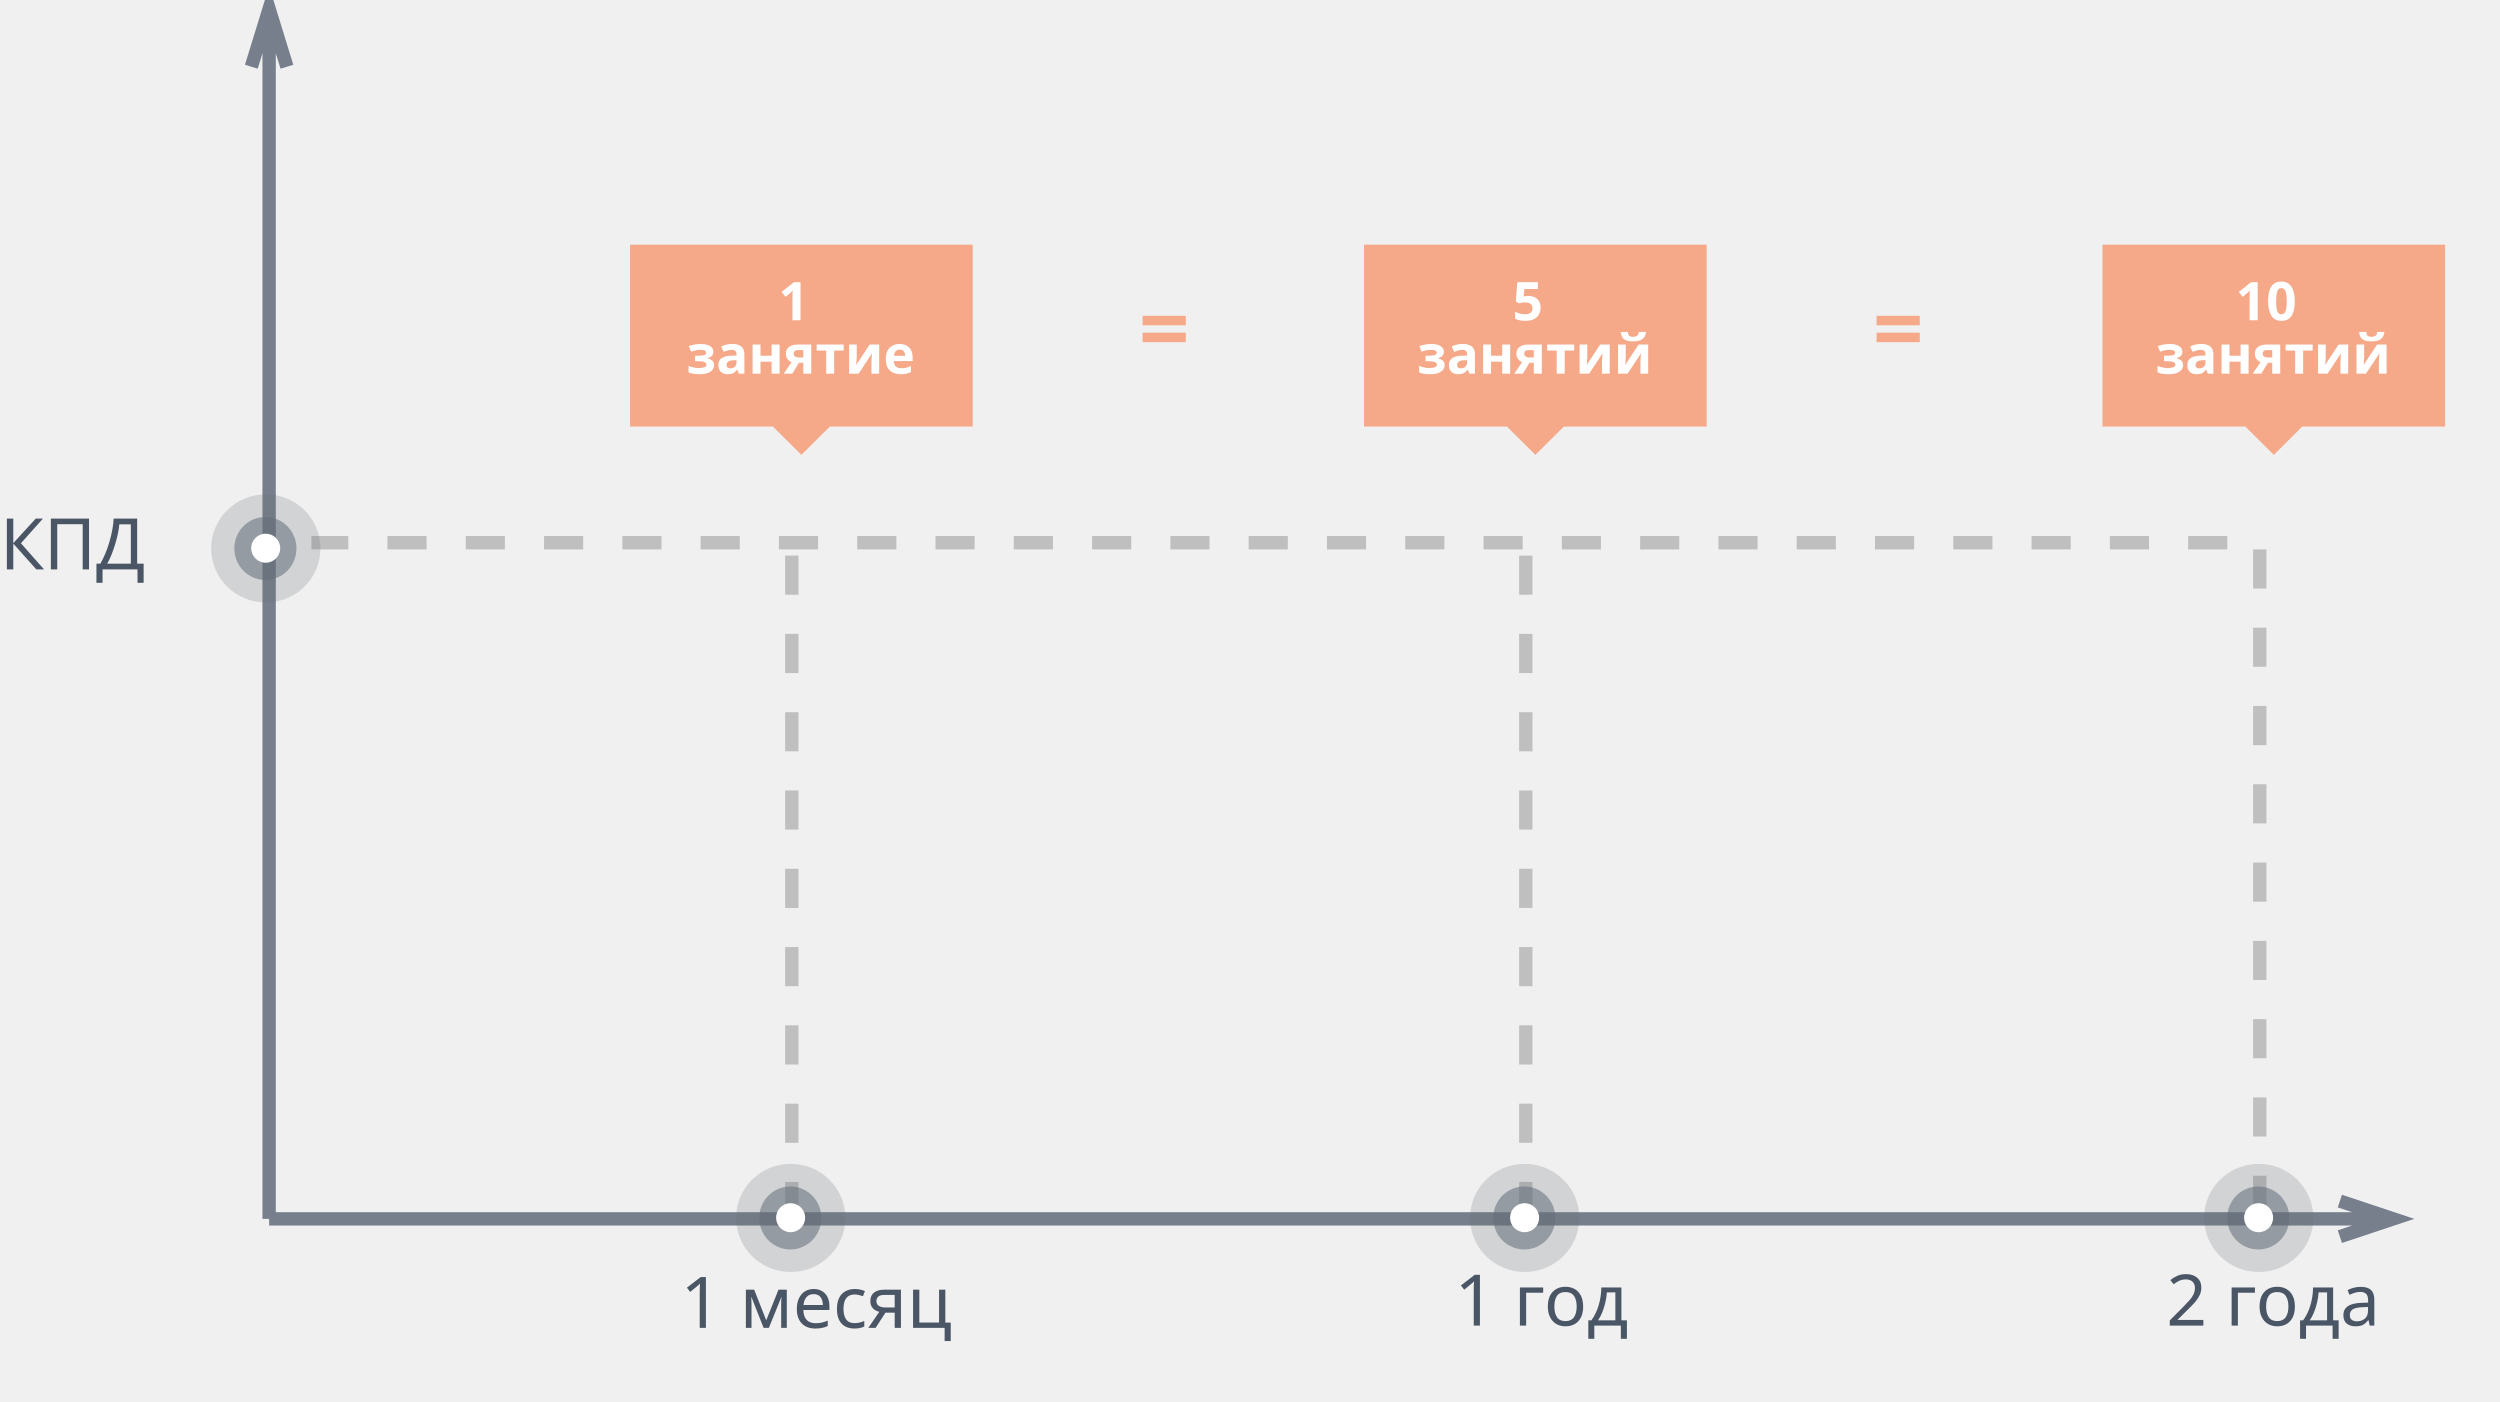
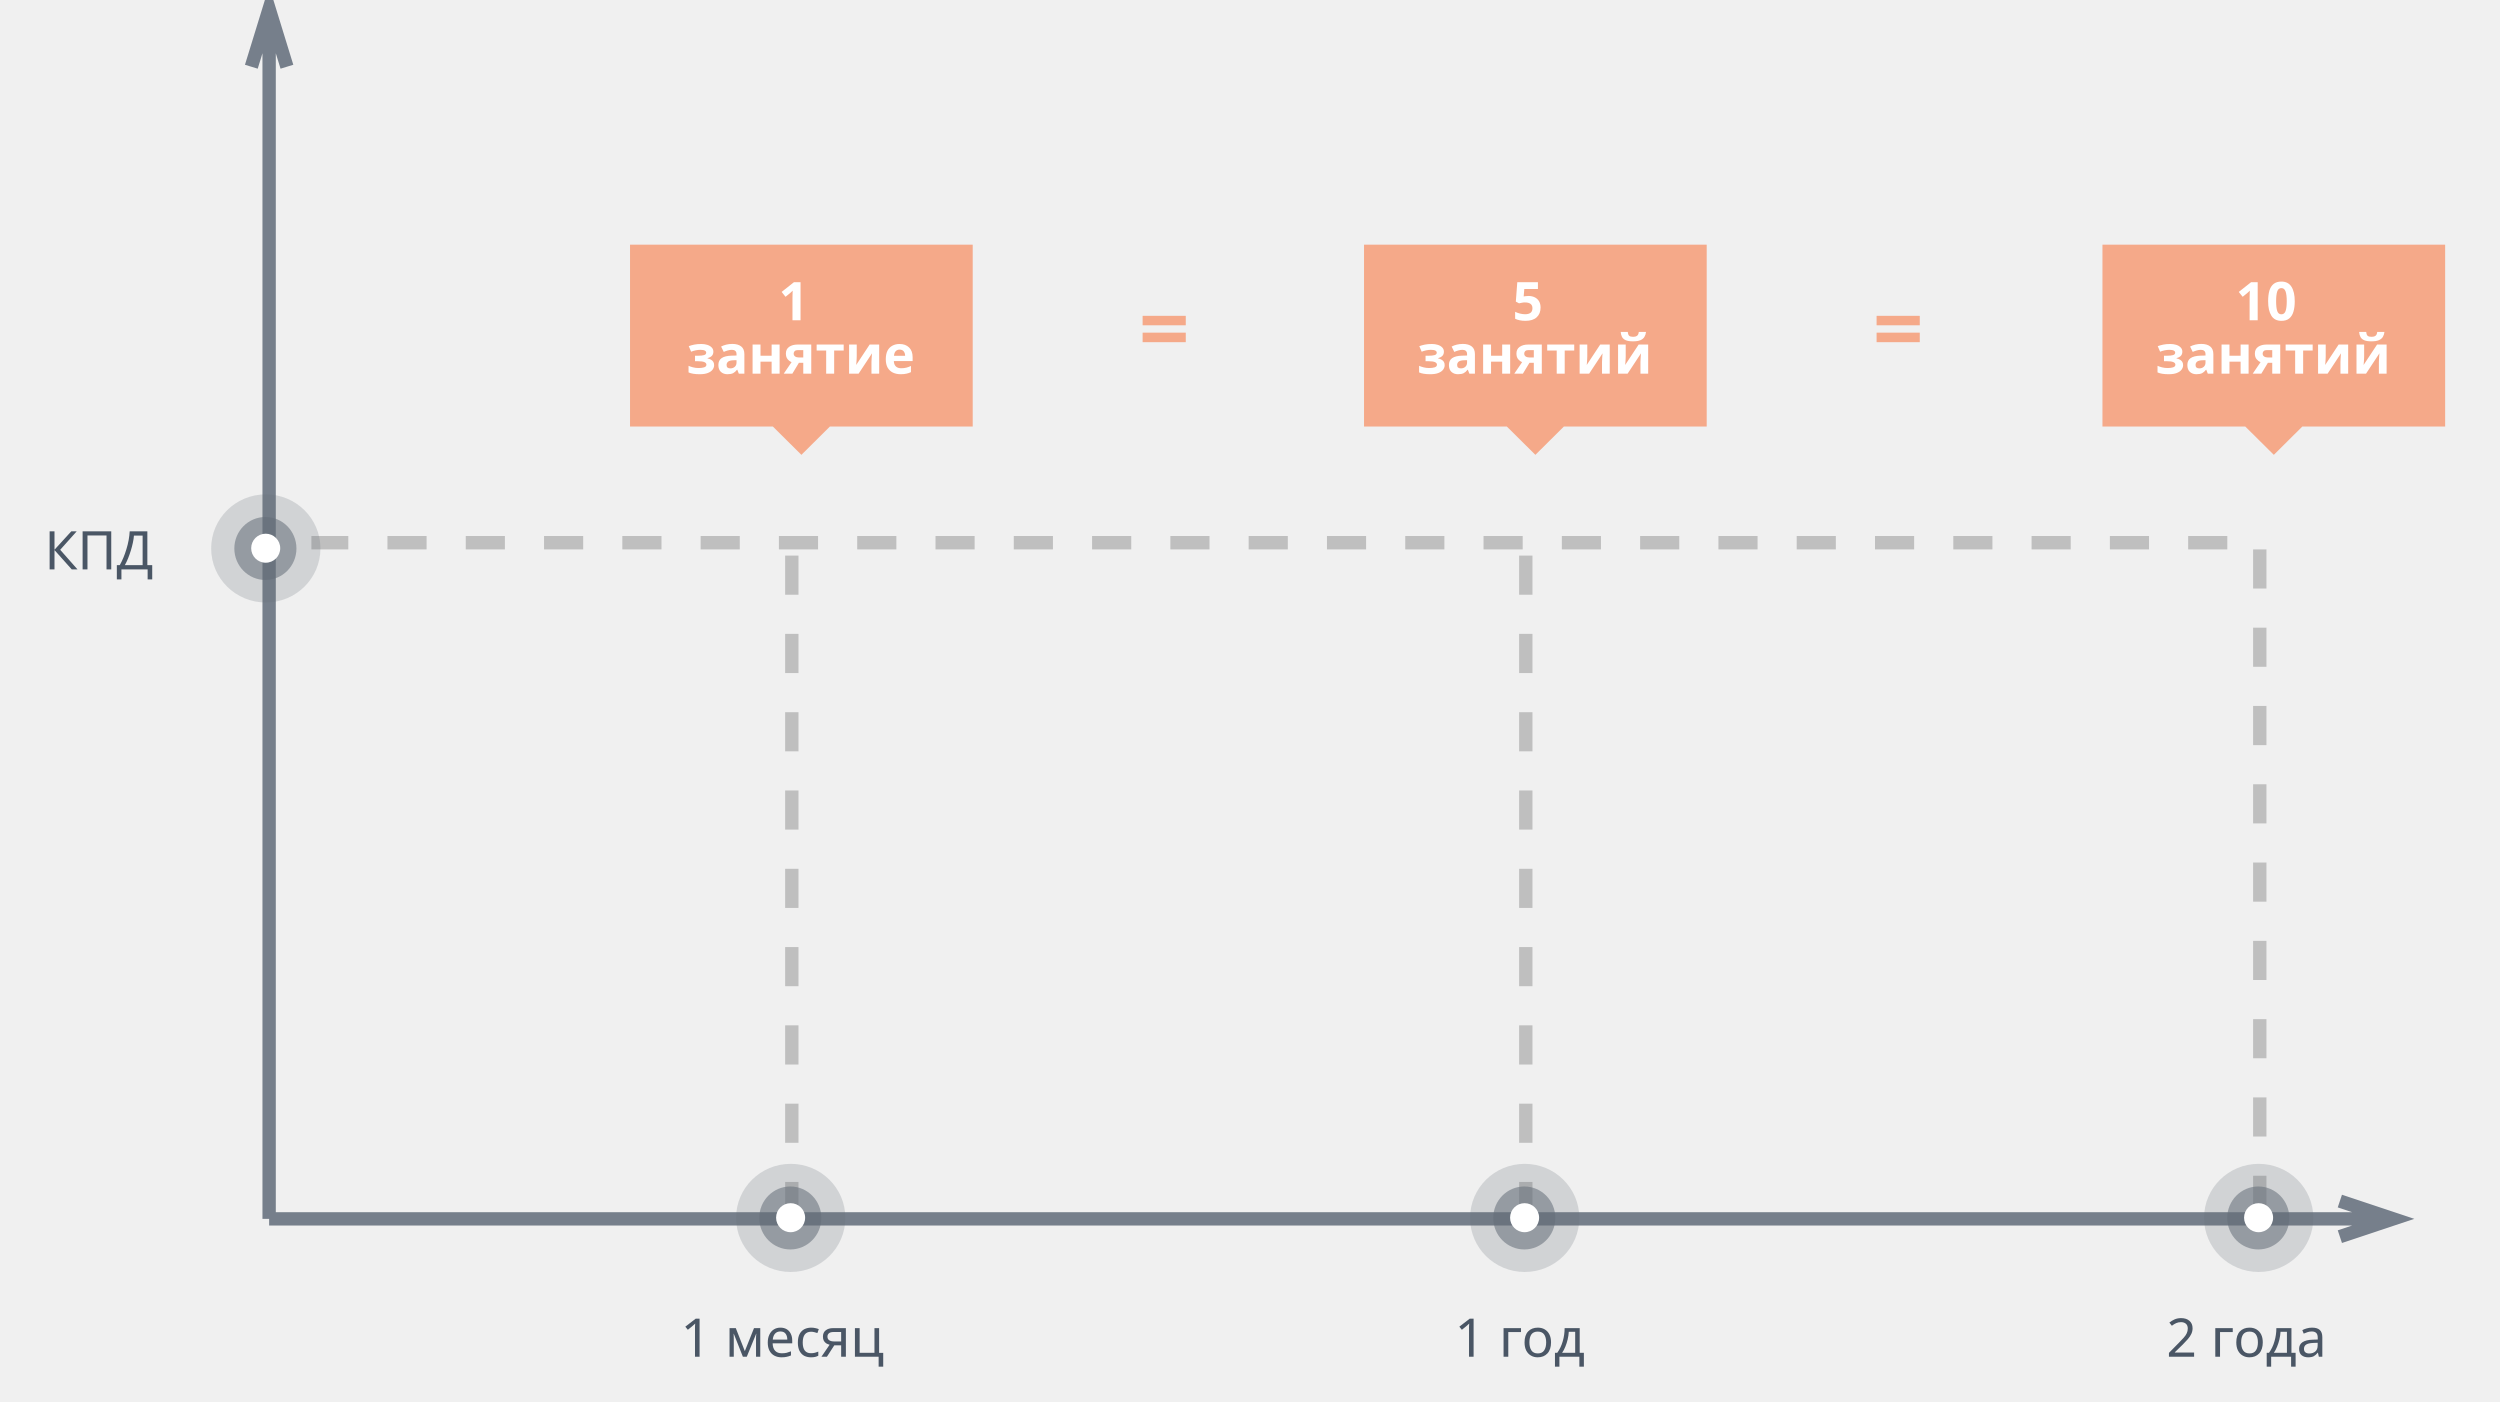
<svg xmlns="http://www.w3.org/2000/svg" xmlns:xlink="http://www.w3.org/1999/xlink" viewBox="0 0 562 315" width="95%">
  <defs>
    <symbol id="marker" viewBox="0 0 556 531">
      <path fill="#656e79" fill-opacity=".22" stroke="none" stroke-width="0" stroke-dasharray="none" stroke-linejoin="round" stroke-linecap="butt" stroke-dashoffset="" fill-rule="nonzero" opacity="1" marker-start="" marker-mid="" marker-end="" d="M517.632,257.128 C517.632,246.837 526.057,238.5 536.457,238.5 C546.857,238.5 555.281,246.837 555.281,257.128 C555.281,267.42 546.857,275.756 536.457,275.756 C526.057,275.756 517.632,267.42 517.632,257.128 z" id="svg_6" />
      <path fill="#656e79" fill-opacity=".55" stroke="none" stroke-width="0" stroke-dasharray="none" stroke-linejoin="round" stroke-linecap="butt" stroke-dashoffset="" fill-rule="nonzero" opacity="1" marker-start="" marker-mid="" marker-end="" d="M525.613,257.145 C525.613,251.15 530.401,246.295 536.313,246.295 C542.224,246.295 547.012,251.15 547.012,257.145 C547.012,263.14 542.224,267.996 536.313,267.996 C530.401,267.996 525.613,263.14 525.613,257.145 z" id="svg_7" />
      <path fill="#fff" fill-opacity="1" stroke="none" stroke-width="0" stroke-dasharray="none" stroke-linejoin="round" stroke-linecap="butt" stroke-dashoffset="" fill-rule="nonzero" opacity="1" marker-start="" marker-mid="" marker-end="" d="M531.418,257.052 C531.418,254.289 533.656,252.052 536.418,252.052 C539.181,252.052 541.418,254.289 541.418,257.052 C541.418,259.814 539.181,262.052 536.418,262.052 C533.656,262.052 531.418,259.814 531.418,257.052 z" id="svg_8" />
    </symbol>
    <symbol id="tip" viewBox="0 0 92.33 56.63">
      <polygon points="92.33 0 0 0 0 49 38.48 49 46.17 56.63 53.85 49 92.33 49 92.33 0" />
    </symbol>
  </defs>
  <path stroke="rgb(118, 127, 139)" stroke-width="3" fill="none" d="M60.5,274 L60.5,2 L64.5,15 L60.5,2 L56.5,15" />
  <path stroke="rgb(118, 127, 139)" stroke-width="3" fill="none" d="M60.5,274 L538,274 L526,270 L538,274 L526,278" />
  <path fill-rule="evenodd" stroke="rgb(191, 191, 191)" stroke-width="3" stroke-dasharray="8.3, 0.5, 0" stroke-linecap="butt" stroke-linejoin="bevel" fill="none" d="M70,122 L508,122 L508,274" />
  <path fill-rule="evenodd" stroke="rgb(191, 191, 191)" stroke-width="3" stroke-dasharray="8.3, 0.5, 0" stroke-linecap="butt" stroke-linejoin="bevel" fill="none" d="M178,274 L178,120.5" />
  <path fill-rule="evenodd" stroke="rgb(191, 191, 191)" stroke-width="3" stroke-dasharray="8.3, 0.5, 0" stroke-linecap="butt" stroke-linejoin="bevel" fill="none" d="M343,274 L343,120.5" />
  <use xlink:href="#marker" transform="translate(-418, -44.5) scale(1.1,1.1)" />
  <use xlink:href="#marker" transform="translate(-300, 106) scale(1.1,1.1)" />
  <use xlink:href="#marker" transform="translate(-135, 106) scale(1.1,1.1)" />
  <use xlink:href="#marker" transform="translate(30, 106) scale(1.1,1.1)" />
  <use xlink:href="#tip" transform="translate(138, 55) scale(0.15,0.15)" fill="#f5a989" />
  <use xlink:href="#tip" transform="translate(303, 55) scale(0.15,0.15)" fill="#f5a989" />
  <use xlink:href="#tip" transform="translate(469, 55) scale(0.15,0.15)" fill="#f5a989" />
-   <text font-family="Ubuntu" fill="rgb(74, 86, 101)" transform="matrix( 1, 0, 0, 1, 153, 298.5)" font-size="16px">
+   <text font-family="Ubuntu" fill="rgb(74, 86, 101)" transform="matrix( 1, 0, 0, 1, 153, 305)" font-size="12px">
		1 месяц
	</text>
-   <text font-family="Ubuntu" fill="rgb(74, 86, 101)" transform="matrix( 1, 0, 0, 1, 327, 298)" font-size="16px">
+   <text font-family="Ubuntu" fill="rgb(74, 86, 101)" transform="matrix( 1, 0, 0, 1, 327, 305)" font-size="12px">
		1 год
	</text>
-   <text font-family="Ubuntu" fill="rgb(74, 86, 101)" transform="matrix( 1, 0, 0, 1, 487, 298)" font-size="16px">
+   <text font-family="Ubuntu" fill="rgb(74, 86, 101)" transform="matrix( 1, 0, 0, 1, 487, 305)" font-size="12px">
		2 года
	</text>
-   <text font-family="Ubuntu" fill="rgb(74, 86, 101)" transform="matrix( 1, 0, 0, 1, 0, 128)" font-size="16px">
+   <text font-family="Ubuntu" fill="rgb(74, 86, 101)" transform="matrix( 1, 0, 0, 1, 10, 128)" font-size="12px">
		КПД
	</text>
  <text text-anchor="middle" font-family="Ubuntu" fill="rgb(255, 255, 255)" transform="matrix( 1, 0, 0, 1, 180, 72)" font-weight="bold" font-size="12px">
    <tspan>1</tspan>
    <tspan x="0" dy="1em">занятие</tspan>
  </text>
  <text font-family="Ubuntu" fill="rgb(245, 169, 137)" transform="matrix( 1, 0, 0, 1, 256, 81)" font-weight="bold" font-size="20px">
		=
	</text>
  <text text-anchor="middle" font-family="Ubuntu" fill="rgb(255, 255, 255)" transform="matrix( 1, 0, 0, 1, 345, 72)" font-weight="bold" font-size="12px">
    <tspan>5</tspan>
    <tspan x="0" dy="1em">занятий</tspan>
  </text>
  <text font-family="Ubuntu" fill="rgb(245, 169, 137)" transform="matrix( 1, 0, 0, 1, 421, 81)" font-weight="bold" font-size="20px">
		=
	</text>
  <text text-anchor="middle" font-family="Ubuntu" fill="rgb(255, 255, 255)" transform="matrix( 1, 0, 0, 1, 511, 72)" font-weight="bold" font-size="12px">
    <tspan>10</tspan>
    <tspan x="0" dy="1em">занятий</tspan>
  </text>
</svg>
